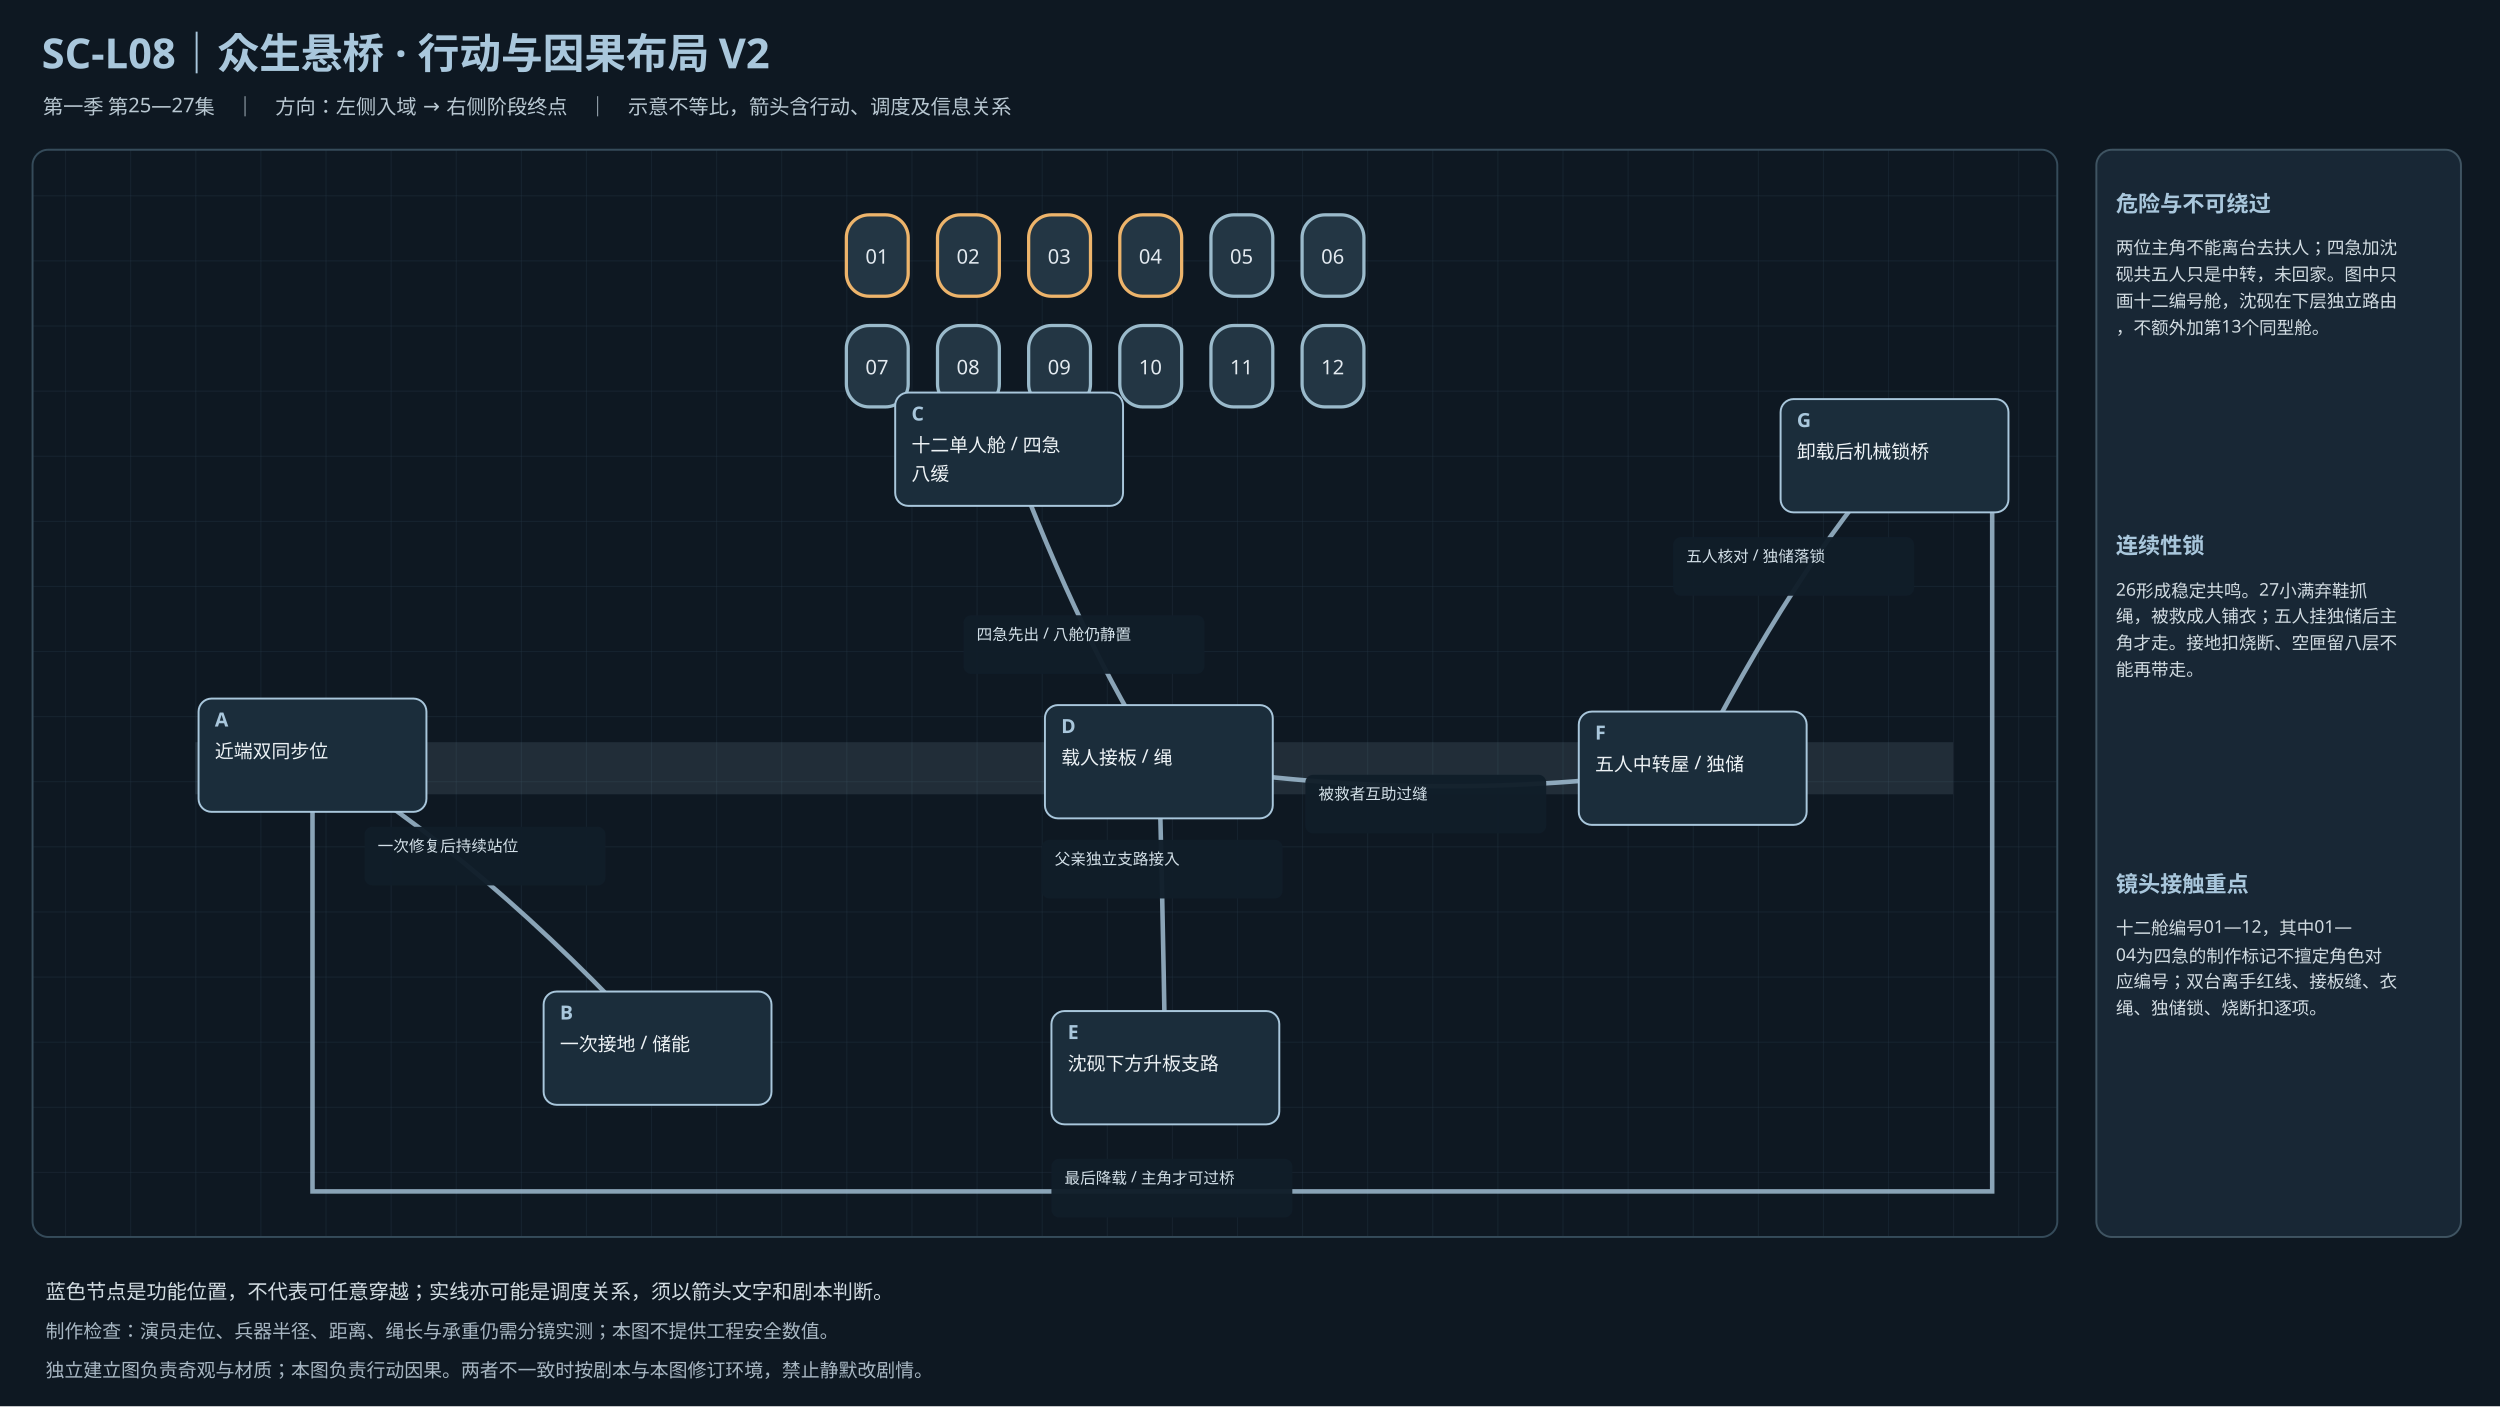
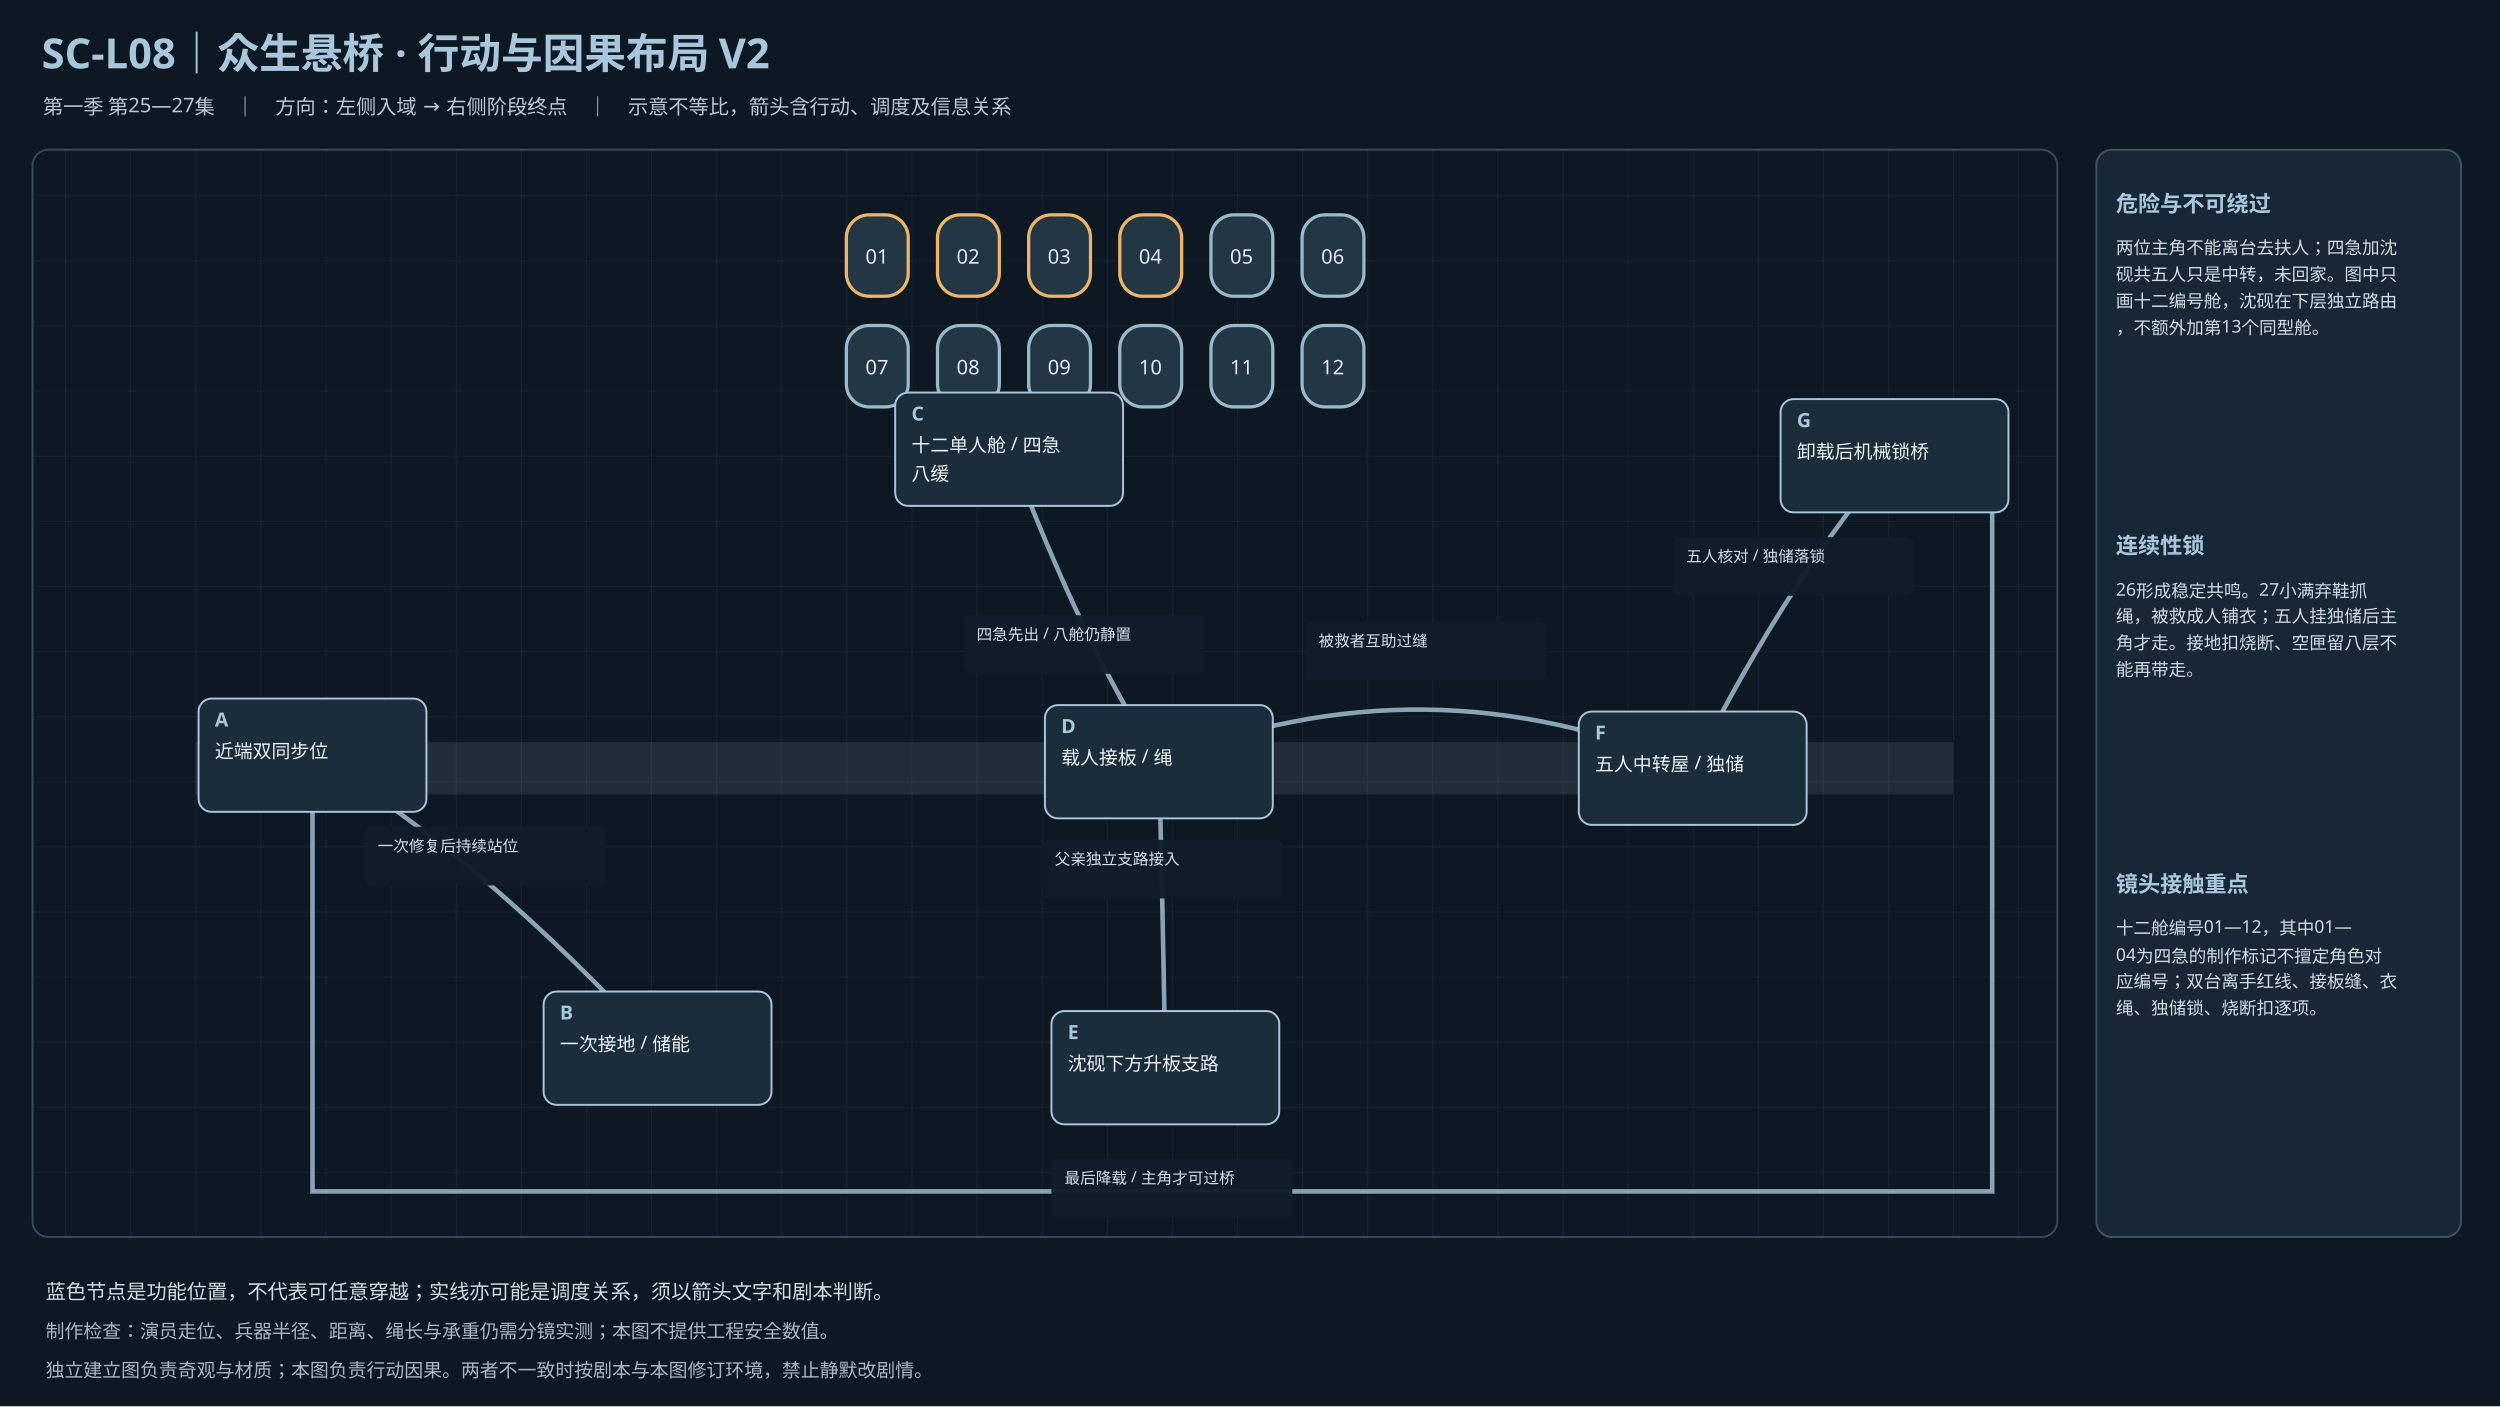
<svg xmlns="http://www.w3.org/2000/svg" width="3840" height="2160">
  <defs>
    <pattern id="grid" width="100" height="100" patternUnits="userSpaceOnUse">
      <path d="M100 0H0V100" fill="none" stroke="#243746" stroke-width="1" />
    </pattern>
    <marker id="arrow" viewBox="0 0 10 10" refX="9" refY="5" markerWidth="7" markerHeight="7" orient="auto-start-reverse">
      <path d="M0 0L10 5L0 10Z" fill="#a9c7dc" />
    </marker>
  </defs>
  <style>text{font-family:Microsoft YaHei,sans-serif}</style>
  <rect width="100%" height="100%" fill="#0e1822" />
  <rect x="50" y="230" width="3110" height="1670" rx="24" fill="url(#grid)" stroke="#354b5a" stroke-width="3" />
  <text x="64" y="105" font-size="64" font-weight="bold" fill="#a9c7dc">SC-L08｜众生悬桥 · 行动与因果布局 V2</text>
  <text x="66" y="175" font-size="31" fill="#b9c8d2">第一季 第25—27集　｜　方向：左侧入域 → 右侧阶段终点　｜　示意不等比，箭头含行动、调度及信息关系</text>
  <path d="M300 1180H3000" stroke="#8aa7b8" stroke-width="80" opacity="0.15" />
  <rect x="1300" y="330" width="95" height="125" rx="35" fill="#233644" stroke="#edb46b" stroke-width="5" />
  <text x="1347" y="405" text-anchor="middle" font-size="31" fill="#e3eaf0">01</text>
  <rect x="1440" y="330" width="95" height="125" rx="35" fill="#233644" stroke="#edb46b" stroke-width="5" />
  <text x="1487" y="405" text-anchor="middle" font-size="31" fill="#e3eaf0">02</text>
  <rect x="1580" y="330" width="95" height="125" rx="35" fill="#233644" stroke="#edb46b" stroke-width="5" />
  <text x="1627" y="405" text-anchor="middle" font-size="31" fill="#e3eaf0">03</text>
  <rect x="1720" y="330" width="95" height="125" rx="35" fill="#233644" stroke="#edb46b" stroke-width="5" />
  <text x="1767" y="405" text-anchor="middle" font-size="31" fill="#e3eaf0">04</text>
  <rect x="1860" y="330" width="95" height="125" rx="35" fill="#233644" stroke="#9abacb" stroke-width="5" />
  <text x="1907" y="405" text-anchor="middle" font-size="31" fill="#e3eaf0">05</text>
  <rect x="2000" y="330" width="95" height="125" rx="35" fill="#233644" stroke="#9abacb" stroke-width="5" />
  <text x="2047" y="405" text-anchor="middle" font-size="31" fill="#e3eaf0">06</text>
  <rect x="1300" y="500" width="95" height="125" rx="35" fill="#233644" stroke="#9abacb" stroke-width="5" />
  <text x="1347" y="575" text-anchor="middle" font-size="31" fill="#e3eaf0">07</text>
  <rect x="1440" y="500" width="95" height="125" rx="35" fill="#233644" stroke="#9abacb" stroke-width="5" />
  <text x="1487" y="575" text-anchor="middle" font-size="31" fill="#e3eaf0">08</text>
  <rect x="1580" y="500" width="95" height="125" rx="35" fill="#233644" stroke="#9abacb" stroke-width="5" />
  <text x="1627" y="575" text-anchor="middle" font-size="31" fill="#e3eaf0">09</text>
  <rect x="1720" y="500" width="95" height="125" rx="35" fill="#233644" stroke="#9abacb" stroke-width="5" />
  <text x="1767" y="575" text-anchor="middle" font-size="31" fill="#e3eaf0">10</text>
  <rect x="1860" y="500" width="95" height="125" rx="35" fill="#233644" stroke="#9abacb" stroke-width="5" />
  <text x="1907" y="575" text-anchor="middle" font-size="31" fill="#e3eaf0">11</text>
  <rect x="2000" y="500" width="95" height="125" rx="35" fill="#233644" stroke="#9abacb" stroke-width="5" />
  <text x="2047" y="575" text-anchor="middle" font-size="31" fill="#e3eaf0">12</text>
  <path d="M480 1160Q745 1320 1010 1610" fill="none" stroke="#a9c7dc" stroke-width="7" opacity="0.8" marker-end="url(#arrow)" />
  <rect x="560" y="1270" width="370" height="90" rx="12" fill="#101d29" opacity="0.96" />
  <text x="580" y="1308" font-size="24" fill="#d3e0e8">一次修复后持续站位</text>
  <path d="M1550 690Q1665 995 1780 1170" fill="none" stroke="#a9c7dc" stroke-width="7" opacity="0.8" marker-end="url(#arrow)" />
  <rect x="1480" y="945" width="370" height="90" rx="12" fill="#101d29" opacity="0.96" />
  <text x="1500" y="983" font-size="24" fill="#d3e0e8">四急先出 / 八舱仍静置</text>
  <path d="M1790 1640Q1785 1340 1780 1170" fill="none" stroke="#a9c7dc" stroke-width="7" opacity="0.8" marker-end="url(#arrow)" />
  <rect x="1600" y="1290" width="370" height="90" rx="12" fill="#101d29" opacity="0.96" />
  <text x="1620" y="1328" font-size="24" fill="#d3e0e8">父亲独立支路接入</text>
-   <path d="M1780 1170Q2190 1240 2600 1180" fill="none" stroke="#a9c7dc" stroke-width="7" opacity="0.8" marker-end="url(#arrow)" />
-   <rect x="2005" y="1190" width="370" height="90" rx="12" fill="#101d29" opacity="0.96" />
-   <text x="2025" y="1228" font-size="24" fill="#d3e0e8">被救者互助过缝</text>
+   <path d="M1780 1170Q2190 1005 2600 1180" fill="none" stroke="#a9c7dc" stroke-width="7" opacity="0.8" marker-end="url(#arrow)" />
+   <rect x="2005" y="955" width="370" height="90" rx="12" fill="#101d29" opacity="0.96" />
+   <text x="2025" y="993" font-size="24" fill="#d3e0e8">被救者互助过缝</text>
  <path d="M2600 1180Q2755 875 2910 700" fill="none" stroke="#a9c7dc" stroke-width="7" opacity="0.8" marker-end="url(#arrow)" />
  <rect x="2570" y="825" width="370" height="90" rx="12" fill="#101d29" opacity="0.96" />
  <text x="2590" y="863" font-size="24" fill="#d3e0e8">五人核对 / 独储落锁</text>
  <path d="M480 1247V1830H3060V700H2910" fill="none" stroke="#a9c7dc" stroke-width="7" opacity="0.8" marker-end="url(#arrow)" />
  <rect x="1615" y="1780" width="370" height="90" rx="12" fill="#101d29" opacity="0.96" />
  <text x="1635" y="1818" font-size="24" fill="#d3e0e8">最后降载 / 主角才可过桥</text>
  <rect x="305" y="1073" width="350" height="174" rx="20" fill="#1b2d3b" stroke="#a9c7dc" stroke-width="3" />
  <text x="330" y="1116" font-size="30" font-weight="bold" fill="#a9c7dc">A</text>
  <text x="330" y="1164" font-size="29" fill="#edf2f5">近端双同步位</text>
  <rect x="835" y="1523" width="350" height="174" rx="20" fill="#1b2d3b" stroke="#a9c7dc" stroke-width="3" />
  <text x="860" y="1566" font-size="30" font-weight="bold" fill="#a9c7dc">B</text>
  <text x="860" y="1614" font-size="29" fill="#edf2f5">一次接地 / 储能</text>
  <rect x="1375" y="603" width="350" height="174" rx="20" fill="#1b2d3b" stroke="#a9c7dc" stroke-width="3" />
  <text x="1400" y="646" font-size="30" font-weight="bold" fill="#a9c7dc">C</text>
  <text x="1400" y="694" font-size="29" fill="#edf2f5">十二单人舱 / 四急</text>
  <text x="1400" y="738" font-size="29" fill="#edf2f5">八缓</text>
  <rect x="1605" y="1083" width="350" height="174" rx="20" fill="#1b2d3b" stroke="#a9c7dc" stroke-width="3" />
  <text x="1630" y="1126" font-size="30" font-weight="bold" fill="#a9c7dc">D</text>
  <text x="1630" y="1174" font-size="29" fill="#edf2f5">载人接板 / 绳</text>
  <rect x="1615" y="1553" width="350" height="174" rx="20" fill="#1b2d3b" stroke="#a9c7dc" stroke-width="3" />
  <text x="1640" y="1596" font-size="30" font-weight="bold" fill="#a9c7dc">E</text>
  <text x="1640" y="1644" font-size="29" fill="#edf2f5">沈砚下方升板支路</text>
  <rect x="2425" y="1093" width="350" height="174" rx="20" fill="#1b2d3b" stroke="#a9c7dc" stroke-width="3" />
  <text x="2450" y="1136" font-size="30" font-weight="bold" fill="#a9c7dc">F</text>
  <text x="2450" y="1184" font-size="29" fill="#edf2f5">五人中转屋 / 独储</text>
  <rect x="2735" y="613" width="350" height="174" rx="20" fill="#1b2d3b" stroke="#a9c7dc" stroke-width="3" />
  <text x="2760" y="656" font-size="30" font-weight="bold" fill="#a9c7dc">G</text>
  <text x="2760" y="704" font-size="29" fill="#edf2f5">卸载后机械锁桥</text>
  <rect x="3220" y="230" width="560" height="1670" rx="24" fill="#182735" stroke="#3f5462" stroke-width="3" />
  <text x="3250" y="325" font-size="34" font-weight="bold" fill="#a9c7dc">危险与不可绕过</text>
  <text x="3250" y="390" font-size="27" fill="#d2dce2">两位主角不能离台去扶人；四急加沈</text>
  <text x="3250" y="431" font-size="27" fill="#d2dce2">砚共五人只是中转，未回家。图中只</text>
  <text x="3250" y="472" font-size="27" fill="#d2dce2">画十二编号舱，沈砚在下层独立路由</text>
  <text x="3250" y="513" font-size="27" fill="#d2dce2">，不额外加第13个同型舱。</text>
  <text x="3250" y="850" font-size="34" font-weight="bold" fill="#a9c7dc">连续性锁</text>
  <text x="3250" y="915" font-size="27" fill="#d2dce2">26形成稳定共鸣。27小满弃鞋抓</text>
  <text x="3250" y="956" font-size="27" fill="#d2dce2">绳，被救成人铺衣；五人挂独储后主</text>
  <text x="3250" y="997" font-size="27" fill="#d2dce2">角才走。接地扣烧断、空匣留八层不</text>
  <text x="3250" y="1038" font-size="27" fill="#d2dce2">能再带走。</text>
  <text x="3250" y="1370" font-size="34" font-weight="bold" fill="#a9c7dc">镜头接触重点</text>
  <text x="3250" y="1435" font-size="27" fill="#d2dce2">十二舱编号01—12，其中01—</text>
  <text x="3250" y="1476" font-size="27" fill="#d2dce2">04为四急的制作标记不擅定角色对</text>
  <text x="3250" y="1517" font-size="27" fill="#d2dce2">应编号；双台离手红线、接板缝、衣</text>
  <text x="3250" y="1558" font-size="27" fill="#d2dce2">绳、独储锁、烧断扣逐项。</text>
  <text x="70" y="1995" font-size="31" fill="#d2dce2">蓝色节点是功能位置，不代表可任意穿越；实线亦可能是调度关系，须以箭头文字和剧本判断。</text>
  <text x="70" y="2055" font-size="29" fill="#a8b7c3">制作检查：演员走位、兵器半径、距离、绳长与承重仍需分镜实测；本图不提供工程安全数值。</text>
  <text x="70" y="2115" font-size="29" fill="#a8b7c3">独立建立图负责奇观与材质；本图负责行动因果。两者不一致时按剧本与本图修订环境，禁止静默改剧情。</text>
</svg>
